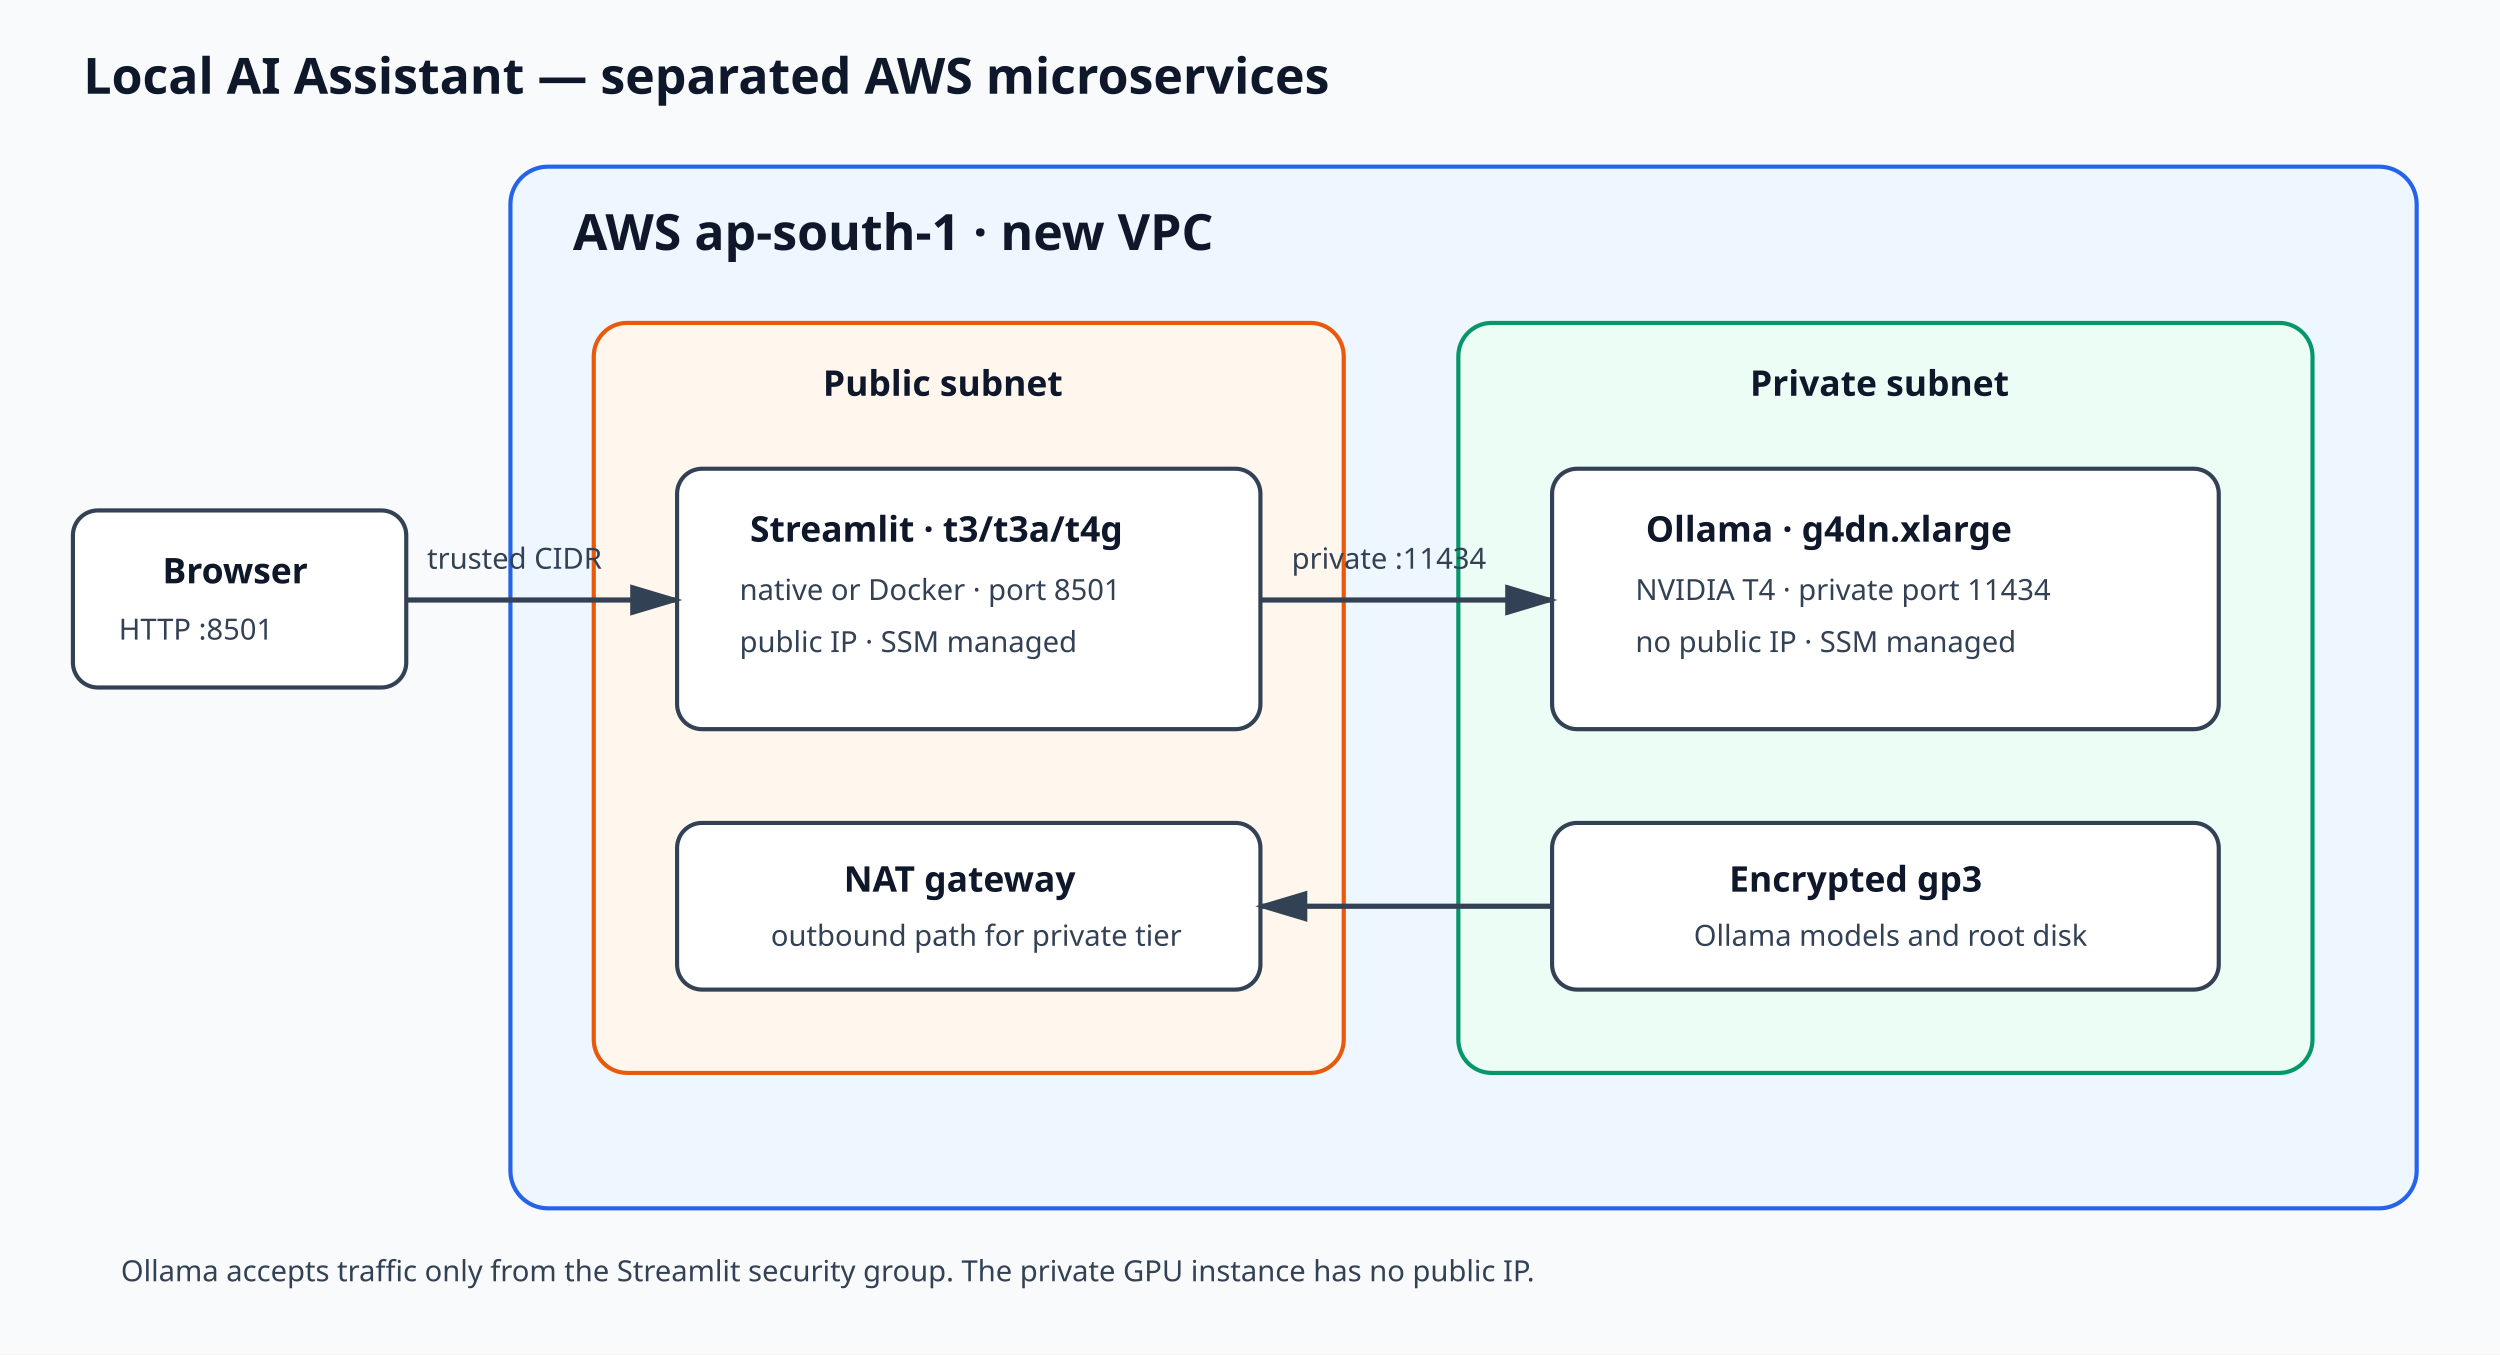
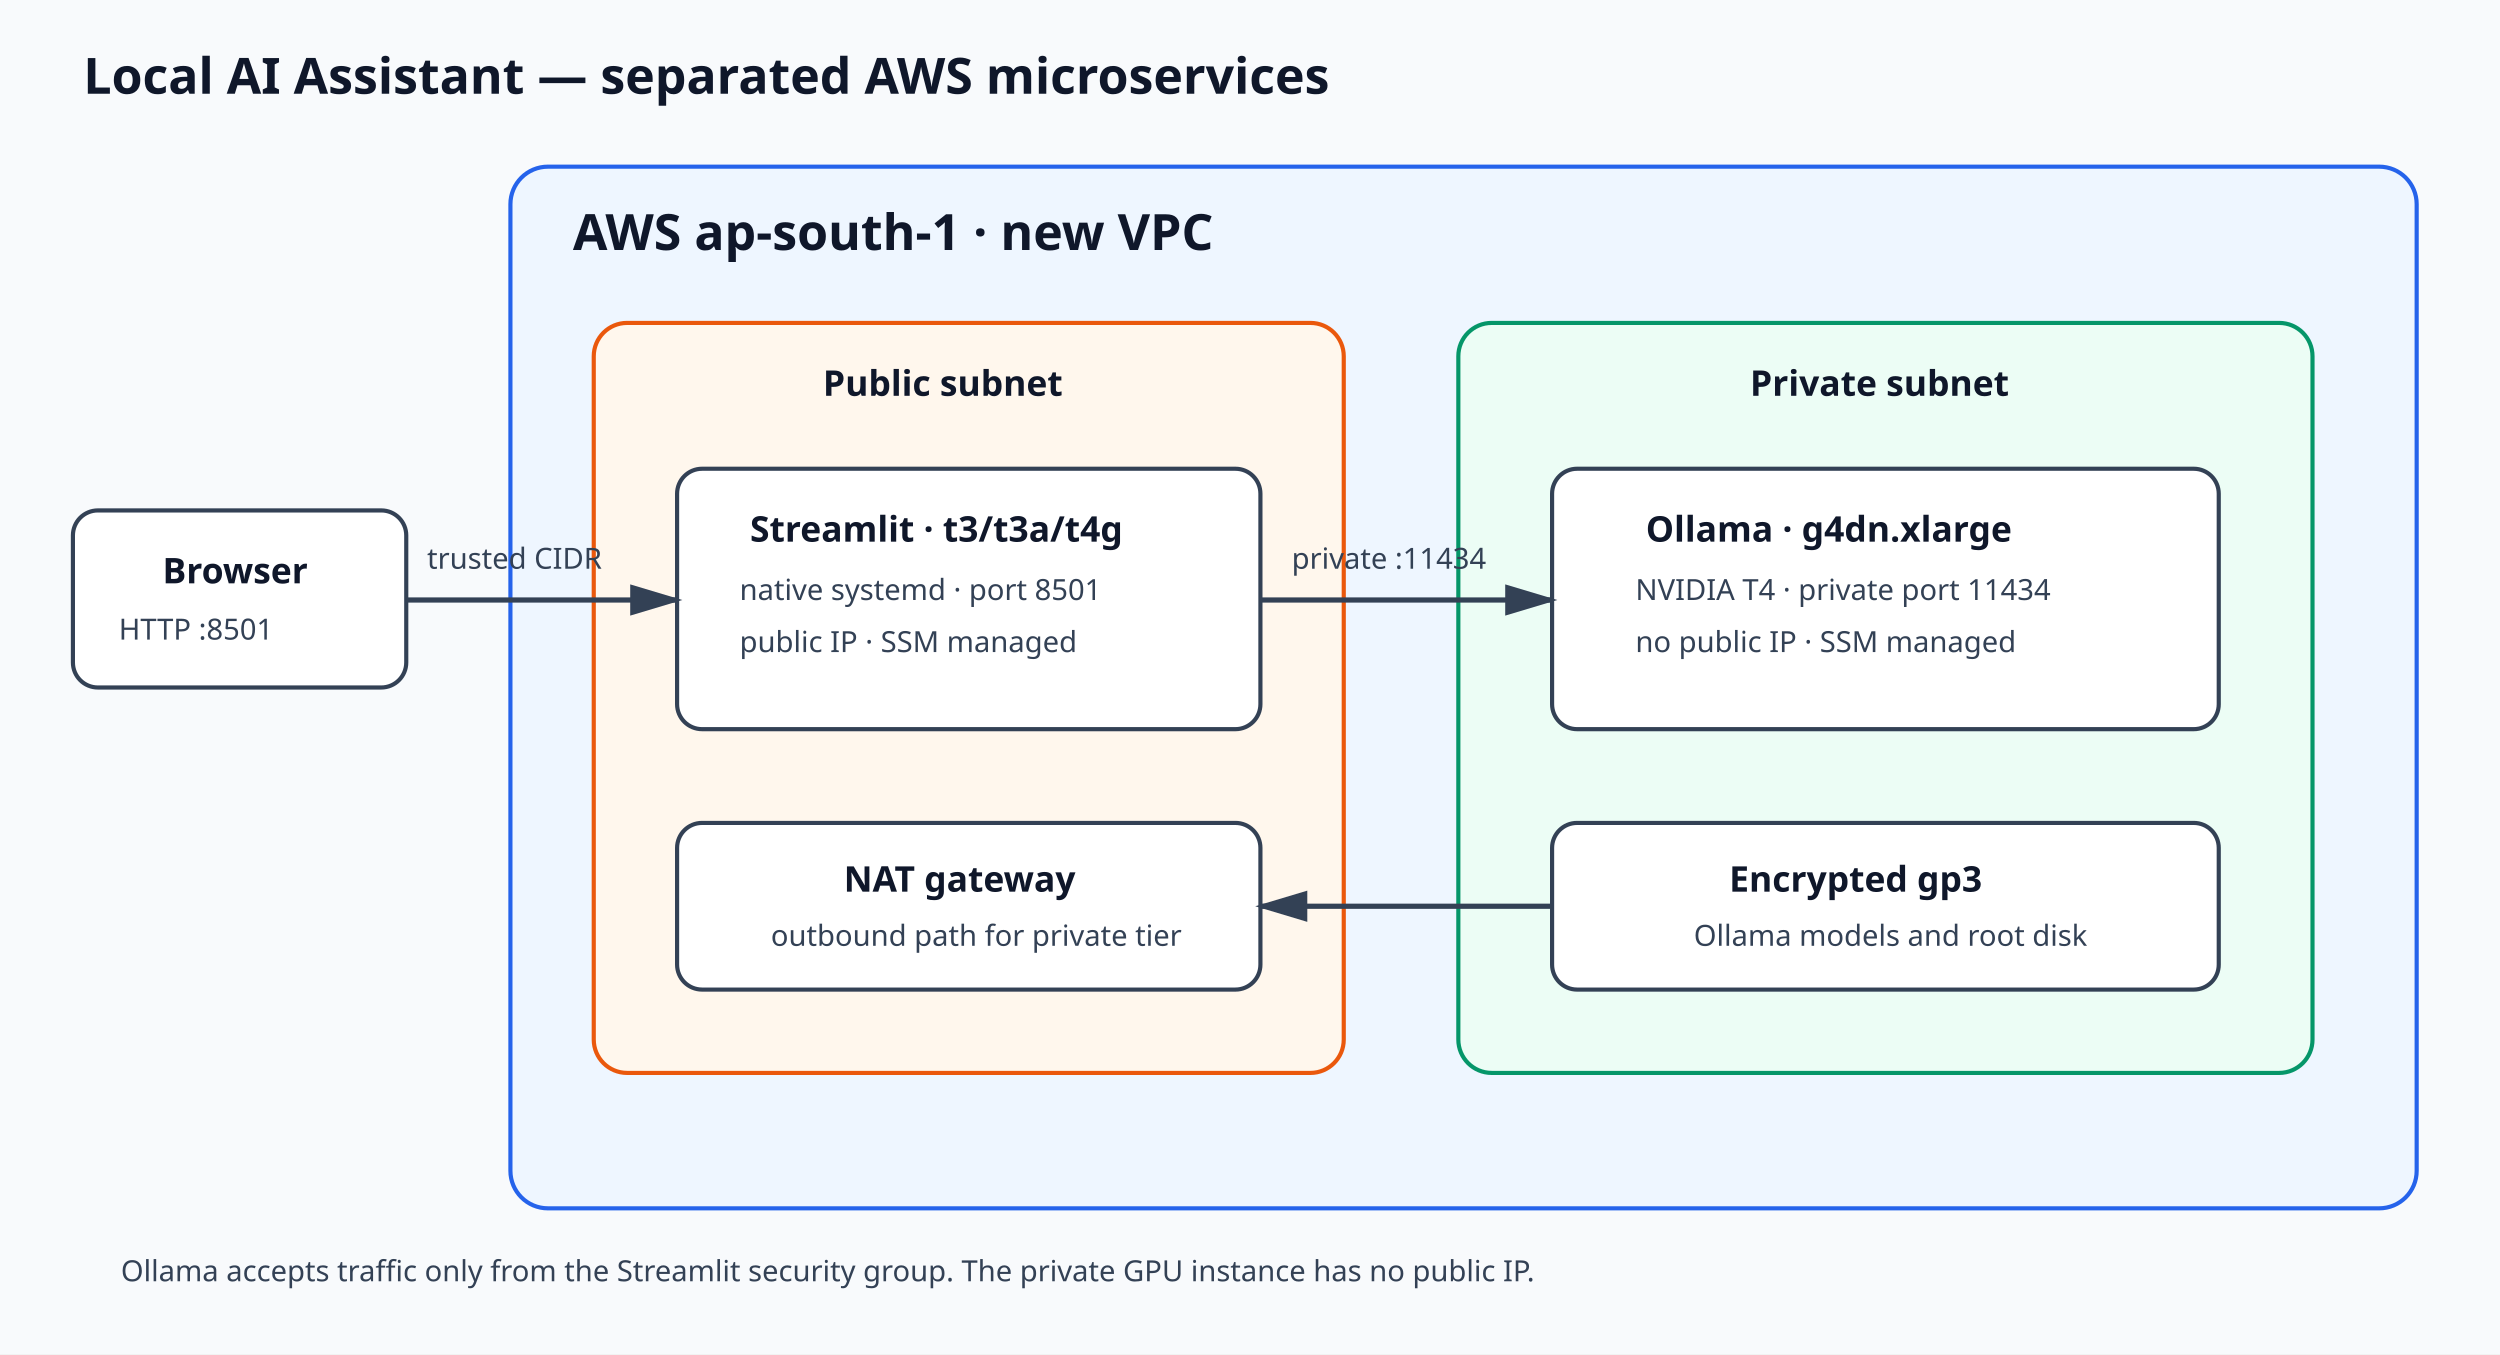
<svg xmlns="http://www.w3.org/2000/svg" width="1200" height="650" viewBox="0 0 1200 650" role="img" aria-labelledby="title desc">
  <defs>
    <style>
      .bg{fill:#f8fafc}.vpc{fill:#eef6ff;stroke:#2563eb;stroke-width:2}.public{fill:#fff7ed;stroke:#ea580c;stroke-width:2}.private{fill:#ecfdf5;stroke:#059669;stroke-width:2}.box{fill:#fff;stroke:#334155;stroke-width:2}.title{font:700 24px system-ui,sans-serif;fill:#0f172a}.label{font:600 17px system-ui,sans-serif;fill:#0f172a}.small{font:14px system-ui,sans-serif;fill:#334155}.arrow{stroke:#334155;stroke-width:2.5;fill:none;marker-end:url(#head)}
    </style>
    <marker id="head" markerWidth="10" markerHeight="10" refX="9" refY="3" orient="auto">
      <path d="M0 0L10 3L0 6Z" fill="#334155" />
    </marker>
  </defs>
  <rect class="bg" width="1200" height="650" />
  <text class="title" x="40" y="45">Local AI Assistant — separated AWS microservices</text>
  <rect class="box" x="35" y="245" width="160" height="85" rx="12" />
  <text class="label" x="78" y="280">Browser</text>
  <text class="small" x="57" y="307">HTTP :8501</text>
  <rect class="vpc" x="245" y="80" width="915" height="500" rx="18" />
  <text class="title" x="275" y="120">AWS ap-south-1 · new VPC</text>
  <rect class="public" x="285" y="155" width="360" height="360" rx="16" />
  <text class="label" x="395" y="190">Public subnet</text>
  <rect class="box" x="325" y="225" width="280" height="125" rx="12" />
  <text class="label" x="360" y="260">Streamlit · t3/t3a/t4g</text>
-   <text class="small" x="355" y="288">native or Docker · port 8501</text>
+   <text class="small" x="355" y="288">native systemd · port 8501</text>
  <text class="small" x="355" y="313">public IP · SSM managed</text>
  <rect class="box" x="325" y="395" width="280" height="80" rx="12" />
  <text class="label" x="405" y="428">NAT gateway</text>
  <text class="small" x="370" y="454">outbound path for private tier</text>
  <rect class="private" x="700" y="155" width="410" height="360" rx="16" />
  <text class="label" x="840" y="190">Private subnet</text>
  <rect class="box" x="745" y="225" width="320" height="125" rx="12" />
  <text class="label" x="790" y="260">Ollama · g4dn.xlarge</text>
  <text class="small" x="785" y="288">NVIDIA T4 · private port 11434</text>
  <text class="small" x="785" y="313">no public IP · SSM managed</text>
  <rect class="box" x="745" y="395" width="320" height="80" rx="12" />
  <text class="label" x="830" y="428">Encrypted gp3</text>
  <text class="small" x="813" y="454">Ollama models and root disk</text>
  <path class="arrow" d="M195 288H325" />
  <text class="small" x="205" y="273">trusted CIDR</text>
  <path class="arrow" d="M605 288H745" />
  <text class="small" x="620" y="273">private :11434</text>
  <path class="arrow" d="M745 435H605" />
  <text class="small" x="58" y="615">Ollama accepts traffic only from the Streamlit security group. The private GPU instance has no public IP.</text>
</svg>
